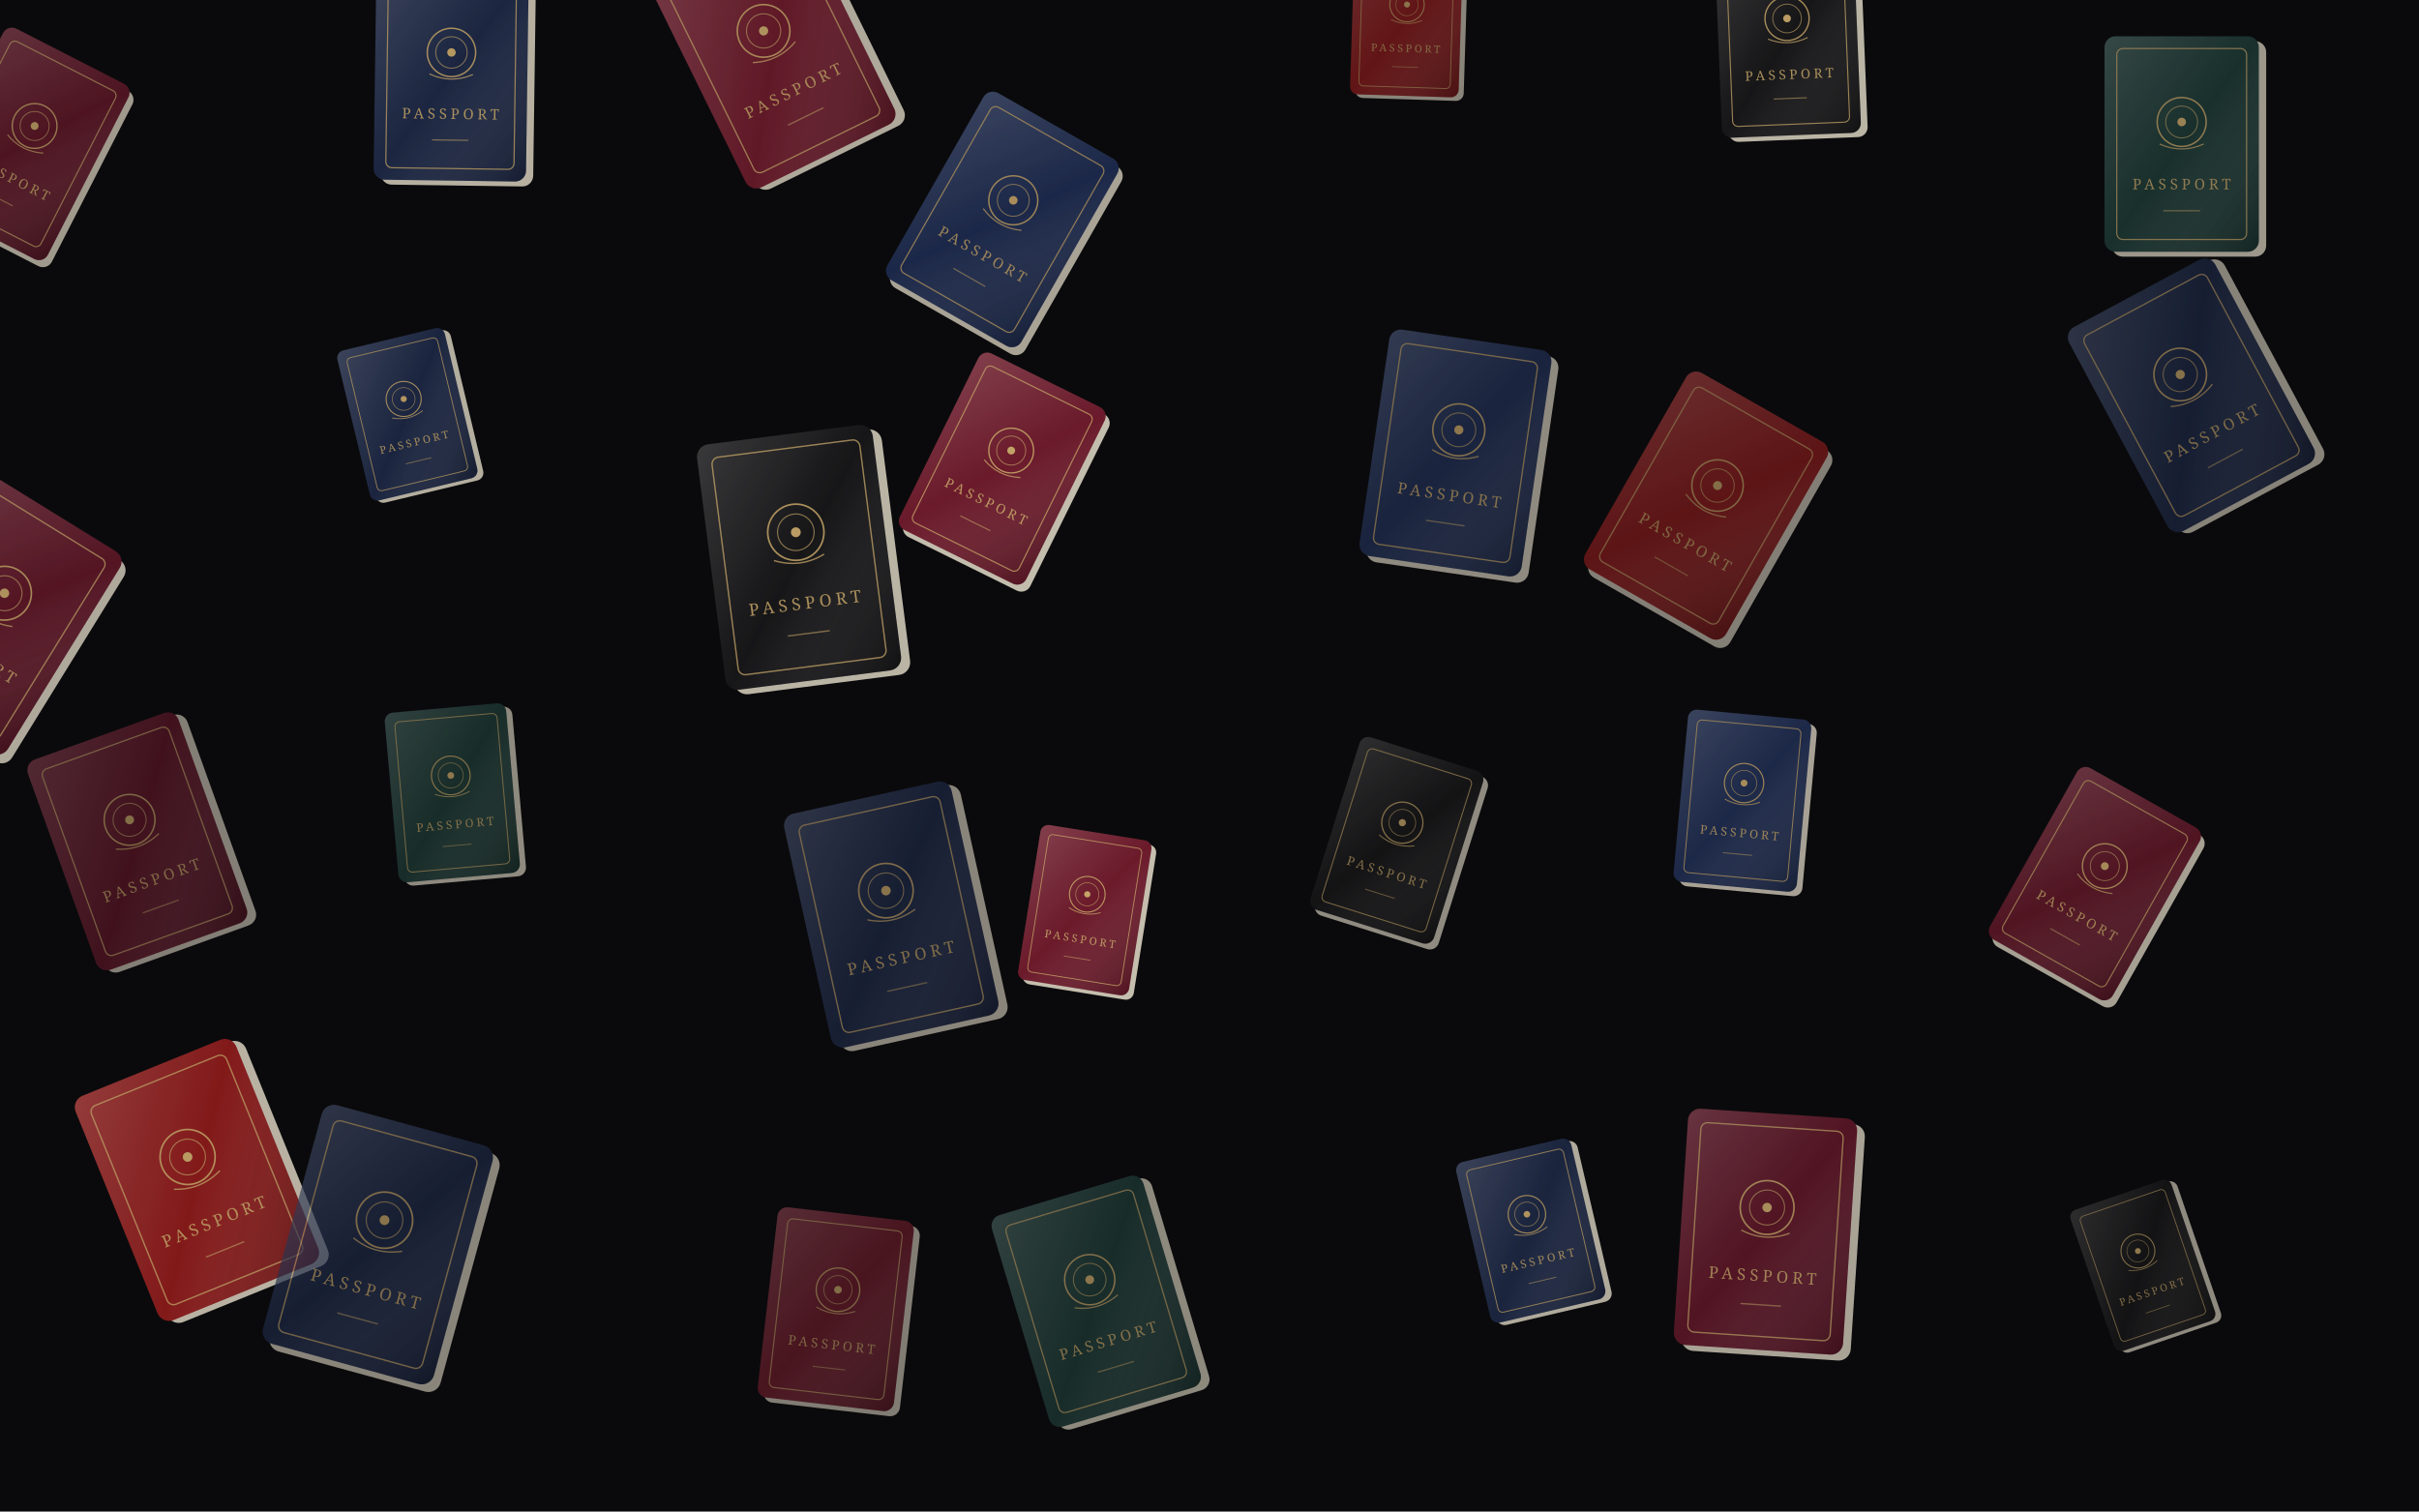
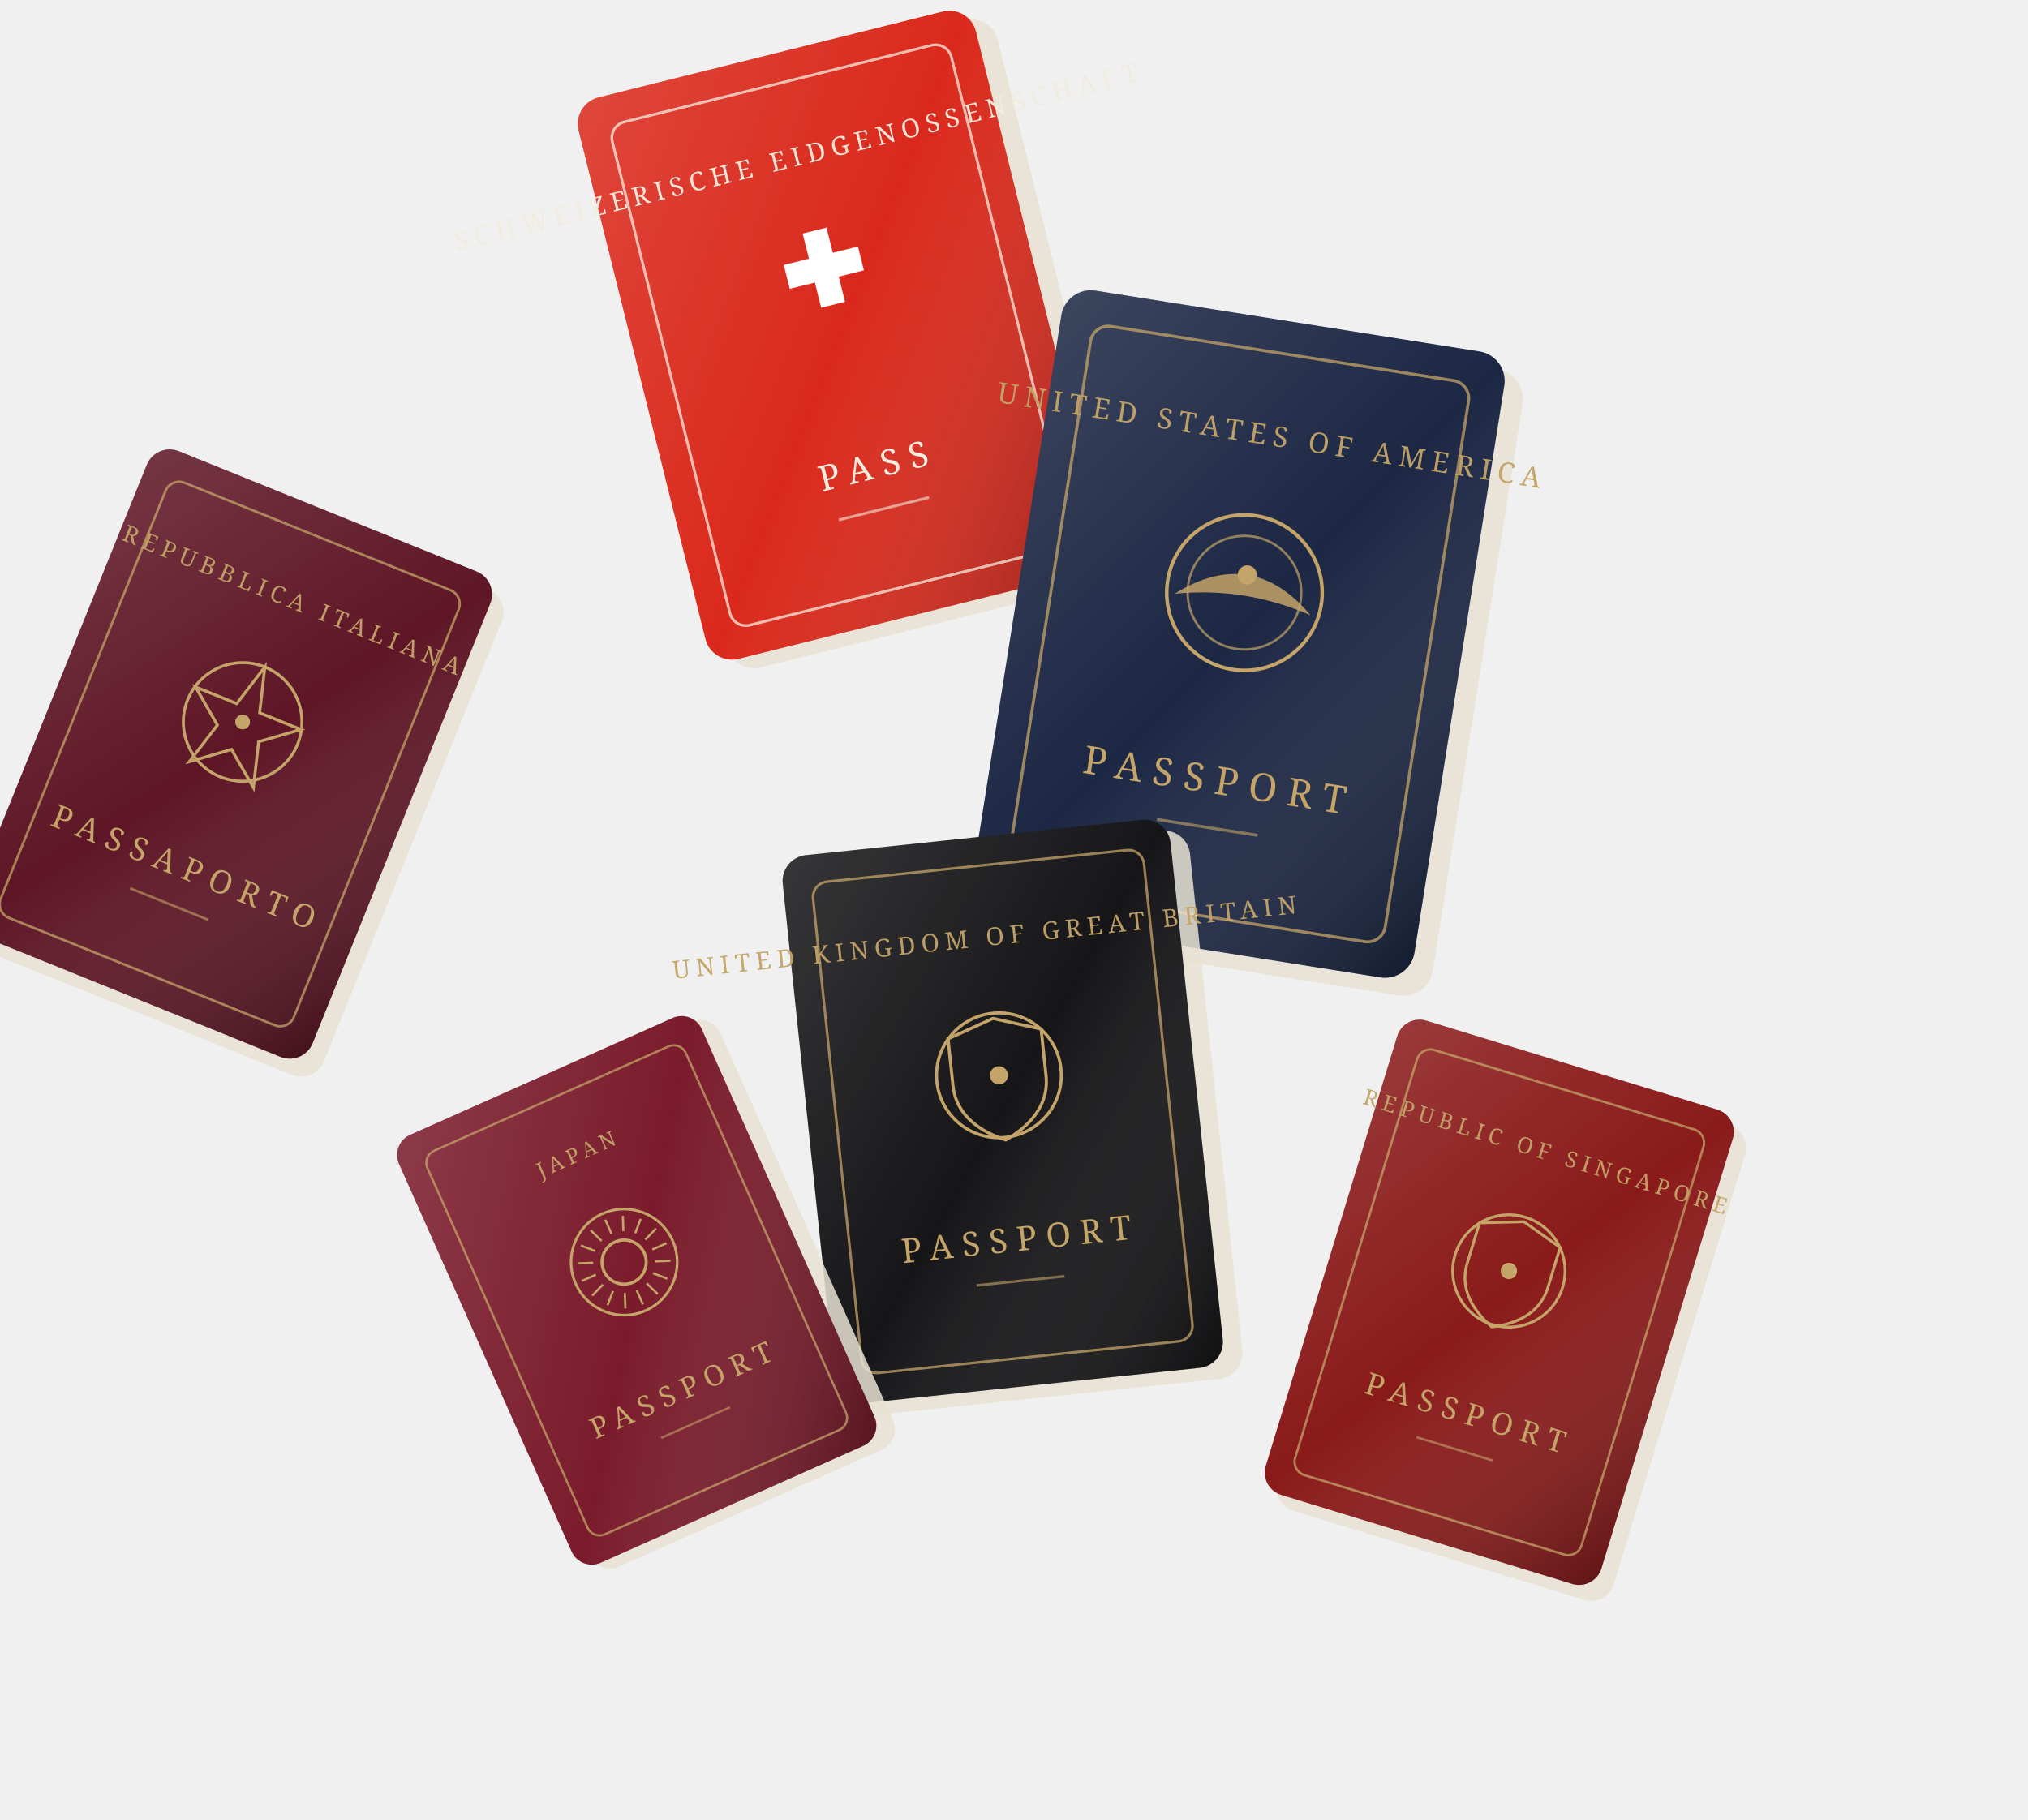
- <svg xmlns="http://www.w3.org/2000/svg" viewBox="0 0 1600 1000" preserveAspectRatio="xMidYMid slice">
+ <svg xmlns="http://www.w3.org/2000/svg" viewBox="820 0 780 700">
  <defs>
    <linearGradient id="sheen" x1="0" y1="0" x2="1" y2="1">
-       <stop offset="0" stop-color="#fff" stop-opacity=".16" />
+       <stop offset="0" stop-color="#fff" stop-opacity=".14" />
      <stop offset=".5" stop-color="#fff" stop-opacity="0" />
-       <stop offset="1" stop-color="#000" stop-opacity=".25" />
+       <stop offset="1" stop-color="#000" stop-opacity=".3" />
    </linearGradient>
  </defs>
-   <rect width="1600" height="1000" fill="#0a0a0c" />
-   <g transform="translate(5 16) rotate(27.1) scale(0.74)" opacity="0.80">
-     <rect x="6" y="4" width="126" height="176" rx="9" fill="#d9d2c0" opacity=".9" />
-     <rect width="126" height="176" rx="9" fill="#5e1626" />
-     <rect width="126" height="176" rx="9" fill="url(#sheen)" />
-     <rect x="10" y="10" width="106" height="156" rx="5" fill="none" stroke="#c4a468" stroke-opacity=".8" stroke-width="1" />
-     <circle cx="63" cy="70" r="20" fill="none" stroke="#c4a468" stroke-width="1.2" stroke-opacity=".9" />
-     <circle cx="63" cy="70" r="13" fill="none" stroke="#c4a468" stroke-width=".8" stroke-opacity=".7" />
-     <circle cx="63" cy="70" r="3.5" fill="#c4a468" />
-     <path d="M45 88 Q63 96 81 88" fill="none" stroke="#c4a468" stroke-width="1" stroke-opacity=".8" />
-     <text x="63" y="125" text-anchor="middle" font-family="Cormorant Garamond,serif" font-size="12" letter-spacing="3" fill="#c4a468" fill-opacity=".9">PASSPORT</text>
-     <rect x="48" y="142" width="30" height="1" fill="#c4a468" fill-opacity=".6" />
-   </g>
-   <g transform="translate(249 -22) rotate(0.8) scale(0.80)" opacity="0.92">
-     <rect x="6" y="4" width="126" height="176" rx="9" fill="#d9d2c0" opacity=".9" />
-     <rect width="126" height="176" rx="9" fill="#1c2744" />
-     <rect width="126" height="176" rx="9" fill="url(#sheen)" />
-     <rect x="10" y="10" width="106" height="156" rx="5" fill="none" stroke="#c4a468" stroke-opacity=".8" stroke-width="1" />
-     <circle cx="63" cy="70" r="20" fill="none" stroke="#c4a468" stroke-width="1.2" stroke-opacity=".9" />
-     <circle cx="63" cy="70" r="13" fill="none" stroke="#c4a468" stroke-width=".8" stroke-opacity=".7" />
-     <circle cx="63" cy="70" r="3.5" fill="#c4a468" />
-     <path d="M45 88 Q63 96 81 88" fill="none" stroke="#c4a468" stroke-width="1" stroke-opacity=".8" />
-     <text x="63" y="125" text-anchor="middle" font-family="Cormorant Garamond,serif" font-size="12" letter-spacing="3" fill="#c4a468" fill-opacity=".9">PASSPORT</text>
-     <rect x="48" y="142" width="30" height="1" fill="#c4a468" fill-opacity=".6" />
-   </g>
-   <g transform="translate(429 -10) rotate(-26.2) scale(0.87)" opacity="0.88">
-     <rect x="6" y="4" width="126" height="176" rx="9" fill="#d9d2c0" opacity=".9" />
-     <rect width="126" height="176" rx="9" fill="#6b1a2a" />
-     <rect width="126" height="176" rx="9" fill="url(#sheen)" />
-     <rect x="10" y="10" width="106" height="156" rx="5" fill="none" stroke="#c4a468" stroke-opacity=".8" stroke-width="1" />
-     <circle cx="63" cy="70" r="20" fill="none" stroke="#c4a468" stroke-width="1.2" stroke-opacity=".9" />
-     <circle cx="63" cy="70" r="13" fill="none" stroke="#c4a468" stroke-width=".8" stroke-opacity=".7" />
-     <circle cx="63" cy="70" r="3.5" fill="#c4a468" />
-     <path d="M45 88 Q63 96 81 88" fill="none" stroke="#c4a468" stroke-width="1" stroke-opacity=".8" />
-     <text x="63" y="125" text-anchor="middle" font-family="Cormorant Garamond,serif" font-size="12" letter-spacing="3" fill="#c4a468" fill-opacity=".9">PASSPORT</text>
-     <rect x="48" y="142" width="30" height="1" fill="#c4a468" fill-opacity=".6" />
-   </g>
-   <g transform="translate(654 58) rotate(29.7) scale(0.81)" opacity="0.85">
-     <rect x="6" y="4" width="126" height="176" rx="9" fill="#d9d2c0" opacity=".9" />
-     <rect width="126" height="176" rx="9" fill="#1f2d52" />
-     <rect width="126" height="176" rx="9" fill="url(#sheen)" />
-     <rect x="10" y="10" width="106" height="156" rx="5" fill="none" stroke="#c4a468" stroke-opacity=".8" stroke-width="1" />
-     <circle cx="63" cy="70" r="20" fill="none" stroke="#c4a468" stroke-width="1.2" stroke-opacity=".9" />
-     <circle cx="63" cy="70" r="13" fill="none" stroke="#c4a468" stroke-width=".8" stroke-opacity=".7" />
-     <circle cx="63" cy="70" r="3.5" fill="#c4a468" />
-     <path d="M45 88 Q63 96 81 88" fill="none" stroke="#c4a468" stroke-width="1" stroke-opacity=".8" />
-     <text x="63" y="125" text-anchor="middle" font-family="Cormorant Garamond,serif" font-size="12" letter-spacing="3" fill="#c4a468" fill-opacity=".9">PASSPORT</text>
-     <rect x="48" y="142" width="30" height="1" fill="#c4a468" fill-opacity=".6" />
-   </g>
-   <g transform="translate(896 -38) rotate(1.8) scale(0.57)" opacity="0.68">
-     <rect x="6" y="4" width="126" height="176" rx="9" fill="#d9d2c0" opacity=".9" />
-     <rect width="126" height="176" rx="9" fill="#8a1a1a" />
-     <rect width="126" height="176" rx="9" fill="url(#sheen)" />
-     <rect x="10" y="10" width="106" height="156" rx="5" fill="none" stroke="#c4a468" stroke-opacity=".8" stroke-width="1" />
-     <circle cx="63" cy="70" r="20" fill="none" stroke="#c4a468" stroke-width="1.2" stroke-opacity=".9" />
-     <circle cx="63" cy="70" r="13" fill="none" stroke="#c4a468" stroke-width=".8" stroke-opacity=".7" />
-     <circle cx="63" cy="70" r="3.5" fill="#c4a468" />
-     <path d="M45 88 Q63 96 81 88" fill="none" stroke="#c4a468" stroke-width="1" stroke-opacity=".8" />
-     <text x="63" y="125" text-anchor="middle" font-family="Cormorant Garamond,serif" font-size="12" letter-spacing="3" fill="#c4a468" fill-opacity=".9">PASSPORT</text>
-     <rect x="48" y="142" width="30" height="1" fill="#c4a468" fill-opacity=".6" />
-   </g>
-   <g transform="translate(1134 -37) rotate(-2.3) scale(0.73)" opacity="0.94">
-     <rect x="6" y="4" width="126" height="176" rx="9" fill="#d9d2c0" opacity=".9" />
-     <rect width="126" height="176" rx="9" fill="#161618" />
-     <rect width="126" height="176" rx="9" fill="url(#sheen)" />
-     <rect x="10" y="10" width="106" height="156" rx="5" fill="none" stroke="#c4a468" stroke-opacity=".8" stroke-width="1" />
-     <circle cx="63" cy="70" r="20" fill="none" stroke="#c4a468" stroke-width="1.2" stroke-opacity=".9" />
-     <circle cx="63" cy="70" r="13" fill="none" stroke="#c4a468" stroke-width=".8" stroke-opacity=".7" />
-     <circle cx="63" cy="70" r="3.5" fill="#c4a468" />
-     <path d="M45 88 Q63 96 81 88" fill="none" stroke="#c4a468" stroke-width="1" stroke-opacity=".8" />
-     <text x="63" y="125" text-anchor="middle" font-family="Cormorant Garamond,serif" font-size="12" letter-spacing="3" fill="#c4a468" fill-opacity=".9">PASSPORT</text>
-     <rect x="48" y="142" width="30" height="1" fill="#c4a468" fill-opacity=".6" />
-   </g>
-   <g transform="translate(1392 24) rotate(-0.0) scale(0.81)" opacity="0.78">
-     <rect x="6" y="4" width="126" height="176" rx="9" fill="#d9d2c0" opacity=".9" />
-     <rect width="126" height="176" rx="9" fill="#1d3a35" />
-     <rect width="126" height="176" rx="9" fill="url(#sheen)" />
-     <rect x="10" y="10" width="106" height="156" rx="5" fill="none" stroke="#c4a468" stroke-opacity=".8" stroke-width="1" />
-     <circle cx="63" cy="70" r="20" fill="none" stroke="#c4a468" stroke-width="1.2" stroke-opacity=".9" />
-     <circle cx="63" cy="70" r="13" fill="none" stroke="#c4a468" stroke-width=".8" stroke-opacity=".7" />
-     <circle cx="63" cy="70" r="3.5" fill="#c4a468" />
-     <path d="M45 88 Q63 96 81 88" fill="none" stroke="#c4a468" stroke-width="1" stroke-opacity=".8" />
-     <text x="63" y="125" text-anchor="middle" font-family="Cormorant Garamond,serif" font-size="12" letter-spacing="3" fill="#c4a468" fill-opacity=".9">PASSPORT</text>
-     <rect x="48" y="142" width="30" height="1" fill="#c4a468" fill-opacity=".6" />
-   </g>
-   <g transform="translate(-12 310) rotate(31.7) scale(0.89)" opacity="0.88">
-     <rect x="6" y="4" width="126" height="176" rx="9" fill="#d9d2c0" opacity=".9" />
-     <rect width="126" height="176" rx="9" fill="#5e1626" />
-     <rect width="126" height="176" rx="9" fill="url(#sheen)" />
-     <rect x="10" y="10" width="106" height="156" rx="5" fill="none" stroke="#c4a468" stroke-opacity=".8" stroke-width="1" />
-     <circle cx="63" cy="70" r="20" fill="none" stroke="#c4a468" stroke-width="1.2" stroke-opacity=".9" />
-     <circle cx="63" cy="70" r="13" fill="none" stroke="#c4a468" stroke-width=".8" stroke-opacity=".7" />
-     <circle cx="63" cy="70" r="3.5" fill="#c4a468" />
-     <path d="M45 88 Q63 96 81 88" fill="none" stroke="#c4a468" stroke-width="1" stroke-opacity=".8" />
-     <text x="63" y="125" text-anchor="middle" font-family="Cormorant Garamond,serif" font-size="12" letter-spacing="3" fill="#c4a468" fill-opacity=".9">PASSPORT</text>
-     <rect x="48" y="142" width="30" height="1" fill="#c4a468" fill-opacity=".6" />
-   </g>
-   <g transform="translate(222 233) rotate(-13.5) scale(0.58)" opacity="0.91">
-     <rect x="6" y="4" width="126" height="176" rx="9" fill="#d9d2c0" opacity=".9" />
-     <rect width="126" height="176" rx="9" fill="#1c2744" />
-     <rect width="126" height="176" rx="9" fill="url(#sheen)" />
-     <rect x="10" y="10" width="106" height="156" rx="5" fill="none" stroke="#c4a468" stroke-opacity=".8" stroke-width="1" />
-     <circle cx="63" cy="70" r="20" fill="none" stroke="#c4a468" stroke-width="1.2" stroke-opacity=".9" />
-     <circle cx="63" cy="70" r="13" fill="none" stroke="#c4a468" stroke-width=".8" stroke-opacity=".7" />
-     <circle cx="63" cy="70" r="3.5" fill="#c4a468" />
-     <path d="M45 88 Q63 96 81 88" fill="none" stroke="#c4a468" stroke-width="1" stroke-opacity=".8" />
-     <text x="63" y="125" text-anchor="middle" font-family="Cormorant Garamond,serif" font-size="12" letter-spacing="3" fill="#c4a468" fill-opacity=".9">PASSPORT</text>
-     <rect x="48" y="142" width="30" height="1" fill="#c4a468" fill-opacity=".6" />
-   </g>
-   <g transform="translate(460 295) rotate(-7.3) scale(0.93)" opacity="0.94">
-     <rect x="6" y="4" width="126" height="176" rx="9" fill="#d9d2c0" opacity=".9" />
-     <rect width="126" height="176" rx="9" fill="#161618" />
-     <rect width="126" height="176" rx="9" fill="url(#sheen)" />
-     <rect x="10" y="10" width="106" height="156" rx="5" fill="none" stroke="#c4a468" stroke-opacity=".8" stroke-width="1" />
-     <circle cx="63" cy="70" r="20" fill="none" stroke="#c4a468" stroke-width="1.2" stroke-opacity=".9" />
-     <circle cx="63" cy="70" r="13" fill="none" stroke="#c4a468" stroke-width=".8" stroke-opacity=".7" />
-     <circle cx="63" cy="70" r="3.5" fill="#c4a468" />
-     <path d="M45 88 Q63 96 81 88" fill="none" stroke="#c4a468" stroke-width="1" stroke-opacity=".8" />
-     <text x="63" y="125" text-anchor="middle" font-family="Cormorant Garamond,serif" font-size="12" letter-spacing="3" fill="#c4a468" fill-opacity=".9">PASSPORT</text>
-     <rect x="48" y="142" width="30" height="1" fill="#c4a468" fill-opacity=".6" />
-   </g>
-   <g transform="translate(650 231) rotate(26.3) scale(0.74)" opacity="0.99">
-     <rect x="6" y="4" width="126" height="176" rx="9" fill="#d9d2c0" opacity=".9" />
-     <rect width="126" height="176" rx="9" fill="#6b1a2a" />
-     <rect width="126" height="176" rx="9" fill="url(#sheen)" />
-     <rect x="10" y="10" width="106" height="156" rx="5" fill="none" stroke="#c4a468" stroke-opacity=".8" stroke-width="1" />
-     <circle cx="63" cy="70" r="20" fill="none" stroke="#c4a468" stroke-width="1.2" stroke-opacity=".9" />
-     <circle cx="63" cy="70" r="13" fill="none" stroke="#c4a468" stroke-width=".8" stroke-opacity=".7" />
-     <circle cx="63" cy="70" r="3.5" fill="#c4a468" />
-     <path d="M45 88 Q63 96 81 88" fill="none" stroke="#c4a468" stroke-width="1" stroke-opacity=".8" />
-     <text x="63" y="125" text-anchor="middle" font-family="Cormorant Garamond,serif" font-size="12" letter-spacing="3" fill="#c4a468" fill-opacity=".9">PASSPORT</text>
-     <rect x="48" y="142" width="30" height="1" fill="#c4a468" fill-opacity=".6" />
-   </g>
-   <g transform="translate(920 217) rotate(8.3) scale(0.86)" opacity="0.71">
-     <rect x="6" y="4" width="126" height="176" rx="9" fill="#d9d2c0" opacity=".9" />
-     <rect width="126" height="176" rx="9" fill="#1f2d52" />
-     <rect width="126" height="176" rx="9" fill="url(#sheen)" />
-     <rect x="10" y="10" width="106" height="156" rx="5" fill="none" stroke="#c4a468" stroke-opacity=".8" stroke-width="1" />
-     <circle cx="63" cy="70" r="20" fill="none" stroke="#c4a468" stroke-width="1.2" stroke-opacity=".9" />
-     <circle cx="63" cy="70" r="13" fill="none" stroke="#c4a468" stroke-width=".8" stroke-opacity=".7" />
-     <circle cx="63" cy="70" r="3.5" fill="#c4a468" />
-     <path d="M45 88 Q63 96 81 88" fill="none" stroke="#c4a468" stroke-width="1" stroke-opacity=".8" />
-     <text x="63" y="125" text-anchor="middle" font-family="Cormorant Garamond,serif" font-size="12" letter-spacing="3" fill="#c4a468" fill-opacity=".9">PASSPORT</text>
-     <rect x="48" y="142" width="30" height="1" fill="#c4a468" fill-opacity=".6" />
-   </g>
-   <g transform="translate(1119 243) rotate(29.7) scale(0.85)" opacity="0.65">
-     <rect x="6" y="4" width="126" height="176" rx="9" fill="#d9d2c0" opacity=".9" />
-     <rect width="126" height="176" rx="9" fill="#8a1a1a" />
-     <rect width="126" height="176" rx="9" fill="url(#sheen)" />
-     <rect x="10" y="10" width="106" height="156" rx="5" fill="none" stroke="#c4a468" stroke-opacity=".8" stroke-width="1" />
-     <circle cx="63" cy="70" r="20" fill="none" stroke="#c4a468" stroke-width="1.2" stroke-opacity=".9" />
-     <circle cx="63" cy="70" r="13" fill="none" stroke="#c4a468" stroke-width=".8" stroke-opacity=".7" />
-     <circle cx="63" cy="70" r="3.5" fill="#c4a468" />
-     <path d="M45 88 Q63 96 81 88" fill="none" stroke="#c4a468" stroke-width="1" stroke-opacity=".8" />
-     <text x="63" y="125" text-anchor="middle" font-family="Cormorant Garamond,serif" font-size="12" letter-spacing="3" fill="#c4a468" fill-opacity=".9">PASSPORT</text>
-     <rect x="48" y="142" width="30" height="1" fill="#c4a468" fill-opacity=".6" />
-   </g>
-   <g transform="translate(1365 220) rotate(-28.2) scale(0.87)" opacity="0.67">
-     <rect x="6" y="4" width="126" height="176" rx="9" fill="#d9d2c0" opacity=".9" />
-     <rect width="126" height="176" rx="9" fill="#1c2744" />
-     <rect width="126" height="176" rx="9" fill="url(#sheen)" />
-     <rect x="10" y="10" width="106" height="156" rx="5" fill="none" stroke="#c4a468" stroke-opacity=".8" stroke-width="1" />
-     <circle cx="63" cy="70" r="20" fill="none" stroke="#c4a468" stroke-width="1.2" stroke-opacity=".9" />
-     <circle cx="63" cy="70" r="13" fill="none" stroke="#c4a468" stroke-width=".8" stroke-opacity=".7" />
-     <circle cx="63" cy="70" r="3.5" fill="#c4a468" />
-     <path d="M45 88 Q63 96 81 88" fill="none" stroke="#c4a468" stroke-width="1" stroke-opacity=".8" />
-     <text x="63" y="125" text-anchor="middle" font-family="Cormorant Garamond,serif" font-size="12" letter-spacing="3" fill="#c4a468" fill-opacity=".9">PASSPORT</text>
-     <rect x="48" y="142" width="30" height="1" fill="#c4a468" fill-opacity=".6" />
-   </g>
-   <g transform="translate(16 505) rotate(-19.8) scale(0.84)" opacity="0.65">
-     <rect x="6" y="4" width="126" height="176" rx="9" fill="#d9d2c0" opacity=".9" />
-     <rect width="126" height="176" rx="9" fill="#5e1626" />
-     <rect width="126" height="176" rx="9" fill="url(#sheen)" />
-     <rect x="10" y="10" width="106" height="156" rx="5" fill="none" stroke="#c4a468" stroke-opacity=".8" stroke-width="1" />
-     <circle cx="63" cy="70" r="20" fill="none" stroke="#c4a468" stroke-width="1.2" stroke-opacity=".9" />
-     <circle cx="63" cy="70" r="13" fill="none" stroke="#c4a468" stroke-width=".8" stroke-opacity=".7" />
-     <circle cx="63" cy="70" r="3.5" fill="#c4a468" />
-     <path d="M45 88 Q63 96 81 88" fill="none" stroke="#c4a468" stroke-width="1" stroke-opacity=".8" />
-     <text x="63" y="125" text-anchor="middle" font-family="Cormorant Garamond,serif" font-size="12" letter-spacing="3" fill="#c4a468" fill-opacity=".9">PASSPORT</text>
-     <rect x="48" y="142" width="30" height="1" fill="#c4a468" fill-opacity=".6" />
-   </g>
-   <g transform="translate(254 472) rotate(-5.1) scale(0.64)" opacity="0.71">
-     <rect x="6" y="4" width="126" height="176" rx="9" fill="#d9d2c0" opacity=".9" />
-     <rect width="126" height="176" rx="9" fill="#1d3a35" />
-     <rect width="126" height="176" rx="9" fill="url(#sheen)" />
-     <rect x="10" y="10" width="106" height="156" rx="5" fill="none" stroke="#c4a468" stroke-opacity=".8" stroke-width="1" />
-     <circle cx="63" cy="70" r="20" fill="none" stroke="#c4a468" stroke-width="1.2" stroke-opacity=".9" />
-     <circle cx="63" cy="70" r="13" fill="none" stroke="#c4a468" stroke-width=".8" stroke-opacity=".7" />
-     <circle cx="63" cy="70" r="3.5" fill="#c4a468" />
-     <path d="M45 88 Q63 96 81 88" fill="none" stroke="#c4a468" stroke-width="1" stroke-opacity=".8" />
-     <text x="63" y="125" text-anchor="middle" font-family="Cormorant Garamond,serif" font-size="12" letter-spacing="3" fill="#c4a468" fill-opacity=".9">PASSPORT</text>
-     <rect x="48" y="142" width="30" height="1" fill="#c4a468" fill-opacity=".6" />
-   </g>
-   <g transform="translate(517 540) rotate(-12.5) scale(0.90)" opacity="0.68">
-     <rect x="6" y="4" width="126" height="176" rx="9" fill="#d9d2c0" opacity=".9" />
-     <rect width="126" height="176" rx="9" fill="#1c2744" />
-     <rect width="126" height="176" rx="9" fill="url(#sheen)" />
-     <rect x="10" y="10" width="106" height="156" rx="5" fill="none" stroke="#c4a468" stroke-opacity=".8" stroke-width="1" />
-     <circle cx="63" cy="70" r="20" fill="none" stroke="#c4a468" stroke-width="1.2" stroke-opacity=".9" />
-     <circle cx="63" cy="70" r="13" fill="none" stroke="#c4a468" stroke-width=".8" stroke-opacity=".7" />
-     <circle cx="63" cy="70" r="3.5" fill="#c4a468" />
-     <path d="M45 88 Q63 96 81 88" fill="none" stroke="#c4a468" stroke-width="1" stroke-opacity=".8" />
-     <text x="63" y="125" text-anchor="middle" font-family="Cormorant Garamond,serif" font-size="12" letter-spacing="3" fill="#c4a468" fill-opacity=".9">PASSPORT</text>
-     <rect x="48" y="142" width="30" height="1" fill="#c4a468" fill-opacity=".6" />
-   </g>
-   <g transform="translate(689 545) rotate(9.1) scale(0.59)" opacity="1.00">
-     <rect x="6" y="4" width="126" height="176" rx="9" fill="#d9d2c0" opacity=".9" />
-     <rect width="126" height="176" rx="9" fill="#6b1a2a" />
-     <rect width="126" height="176" rx="9" fill="url(#sheen)" />
-     <rect x="10" y="10" width="106" height="156" rx="5" fill="none" stroke="#c4a468" stroke-opacity=".8" stroke-width="1" />
-     <circle cx="63" cy="70" r="20" fill="none" stroke="#c4a468" stroke-width="1.2" stroke-opacity=".9" />
-     <circle cx="63" cy="70" r="13" fill="none" stroke="#c4a468" stroke-width=".8" stroke-opacity=".7" />
-     <circle cx="63" cy="70" r="3.5" fill="#c4a468" />
-     <path d="M45 88 Q63 96 81 88" fill="none" stroke="#c4a468" stroke-width="1" stroke-opacity=".8" />
-     <text x="63" y="125" text-anchor="middle" font-family="Cormorant Garamond,serif" font-size="12" letter-spacing="3" fill="#c4a468" fill-opacity=".9">PASSPORT</text>
-     <rect x="48" y="142" width="30" height="1" fill="#c4a468" fill-opacity=".6" />
-   </g>
-   <g transform="translate(901 486) rotate(17.5) scale(0.68)" opacity="0.72">
-     <rect x="6" y="4" width="126" height="176" rx="9" fill="#d9d2c0" opacity=".9" />
-     <rect width="126" height="176" rx="9" fill="#161618" />
-     <rect width="126" height="176" rx="9" fill="url(#sheen)" />
-     <rect x="10" y="10" width="106" height="156" rx="5" fill="none" stroke="#c4a468" stroke-opacity=".8" stroke-width="1" />
-     <circle cx="63" cy="70" r="20" fill="none" stroke="#c4a468" stroke-width="1.2" stroke-opacity=".9" />
-     <circle cx="63" cy="70" r="13" fill="none" stroke="#c4a468" stroke-width=".8" stroke-opacity=".7" />
-     <circle cx="63" cy="70" r="3.5" fill="#c4a468" />
-     <path d="M45 88 Q63 96 81 88" fill="none" stroke="#c4a468" stroke-width="1" stroke-opacity=".8" />
-     <text x="63" y="125" text-anchor="middle" font-family="Cormorant Garamond,serif" font-size="12" letter-spacing="3" fill="#c4a468" fill-opacity=".9">PASSPORT</text>
-     <rect x="48" y="142" width="30" height="1" fill="#c4a468" fill-opacity=".6" />
-   </g>
-   <g transform="translate(1117 469) rotate(5.3) scale(0.65)" opacity="0.84">
-     <rect x="6" y="4" width="126" height="176" rx="9" fill="#d9d2c0" opacity=".9" />
-     <rect width="126" height="176" rx="9" fill="#1f2d52" />
-     <rect width="126" height="176" rx="9" fill="url(#sheen)" />
-     <rect x="10" y="10" width="106" height="156" rx="5" fill="none" stroke="#c4a468" stroke-opacity=".8" stroke-width="1" />
-     <circle cx="63" cy="70" r="20" fill="none" stroke="#c4a468" stroke-width="1.2" stroke-opacity=".9" />
-     <circle cx="63" cy="70" r="13" fill="none" stroke="#c4a468" stroke-width=".8" stroke-opacity=".7" />
-     <circle cx="63" cy="70" r="3.5" fill="#c4a468" />
-     <path d="M45 88 Q63 96 81 88" fill="none" stroke="#c4a468" stroke-width="1" stroke-opacity=".8" />
-     <text x="63" y="125" text-anchor="middle" font-family="Cormorant Garamond,serif" font-size="12" letter-spacing="3" fill="#c4a468" fill-opacity=".9">PASSPORT</text>
-     <rect x="48" y="142" width="30" height="1" fill="#c4a468" fill-opacity=".6" />
-   </g>
-   <g transform="translate(1377 505) rotate(29.4) scale(0.74)" opacity="0.83">
-     <rect x="6" y="4" width="126" height="176" rx="9" fill="#d9d2c0" opacity=".9" />
-     <rect width="126" height="176" rx="9" fill="#5e1626" />
-     <rect width="126" height="176" rx="9" fill="url(#sheen)" />
-     <rect x="10" y="10" width="106" height="156" rx="5" fill="none" stroke="#c4a468" stroke-opacity=".8" stroke-width="1" />
-     <circle cx="63" cy="70" r="20" fill="none" stroke="#c4a468" stroke-width="1.2" stroke-opacity=".9" />
-     <circle cx="63" cy="70" r="13" fill="none" stroke="#c4a468" stroke-width=".8" stroke-opacity=".7" />
-     <circle cx="63" cy="70" r="3.5" fill="#c4a468" />
-     <path d="M45 88 Q63 96 81 88" fill="none" stroke="#c4a468" stroke-width="1" stroke-opacity=".8" />
-     <text x="63" y="125" text-anchor="middle" font-family="Cormorant Garamond,serif" font-size="12" letter-spacing="3" fill="#c4a468" fill-opacity=".9">PASSPORT</text>
-     <rect x="48" y="142" width="30" height="1" fill="#c4a468" fill-opacity=".6" />
-   </g>
-   <g transform="translate(47 728) rotate(-22.1) scale(0.91)" opacity="0.93">
-     <rect x="6" y="4" width="126" height="176" rx="9" fill="#d9d2c0" opacity=".9" />
-     <rect width="126" height="176" rx="9" fill="#8a1a1a" />
-     <rect width="126" height="176" rx="9" fill="url(#sheen)" />
-     <rect x="10" y="10" width="106" height="156" rx="5" fill="none" stroke="#c4a468" stroke-opacity=".8" stroke-width="1" />
-     <circle cx="63" cy="70" r="20" fill="none" stroke="#c4a468" stroke-width="1.2" stroke-opacity=".9" />
-     <circle cx="63" cy="70" r="13" fill="none" stroke="#c4a468" stroke-width=".8" stroke-opacity=".7" />
-     <circle cx="63" cy="70" r="3.5" fill="#c4a468" />
-     <path d="M45 88 Q63 96 81 88" fill="none" stroke="#c4a468" stroke-width="1" stroke-opacity=".8" />
-     <text x="63" y="125" text-anchor="middle" font-family="Cormorant Garamond,serif" font-size="12" letter-spacing="3" fill="#c4a468" fill-opacity=".9">PASSPORT</text>
-     <rect x="48" y="142" width="30" height="1" fill="#c4a468" fill-opacity=".6" />
-   </g>
-   <g transform="translate(215 729) rotate(15.3) scale(0.93)" opacity="0.68">
-     <rect x="6" y="4" width="126" height="176" rx="9" fill="#d9d2c0" opacity=".9" />
-     <rect width="126" height="176" rx="9" fill="#1c2744" />
-     <rect width="126" height="176" rx="9" fill="url(#sheen)" />
-     <rect x="10" y="10" width="106" height="156" rx="5" fill="none" stroke="#c4a468" stroke-opacity=".8" stroke-width="1" />
-     <circle cx="63" cy="70" r="20" fill="none" stroke="#c4a468" stroke-width="1.2" stroke-opacity=".9" />
-     <circle cx="63" cy="70" r="13" fill="none" stroke="#c4a468" stroke-width=".8" stroke-opacity=".7" />
-     <circle cx="63" cy="70" r="3.5" fill="#c4a468" />
-     <path d="M45 88 Q63 96 81 88" fill="none" stroke="#c4a468" stroke-width="1" stroke-opacity=".8" />
-     <text x="63" y="125" text-anchor="middle" font-family="Cormorant Garamond,serif" font-size="12" letter-spacing="3" fill="#c4a468" fill-opacity=".9">PASSPORT</text>
-     <rect x="48" y="142" width="30" height="1" fill="#c4a468" fill-opacity=".6" />
-   </g>
-   <g transform="translate(515 798) rotate(6.6) scale(0.72)" opacity="0.64">
-     <rect x="6" y="4" width="126" height="176" rx="9" fill="#d9d2c0" opacity=".9" />
-     <rect width="126" height="176" rx="9" fill="#6b1a2a" />
-     <rect width="126" height="176" rx="9" fill="url(#sheen)" />
-     <rect x="10" y="10" width="106" height="156" rx="5" fill="none" stroke="#c4a468" stroke-opacity=".8" stroke-width="1" />
-     <circle cx="63" cy="70" r="20" fill="none" stroke="#c4a468" stroke-width="1.2" stroke-opacity=".9" />
-     <circle cx="63" cy="70" r="13" fill="none" stroke="#c4a468" stroke-width=".8" stroke-opacity=".7" />
-     <circle cx="63" cy="70" r="3.5" fill="#c4a468" />
-     <path d="M45 88 Q63 96 81 88" fill="none" stroke="#c4a468" stroke-width="1" stroke-opacity=".8" />
-     <text x="63" y="125" text-anchor="middle" font-family="Cormorant Garamond,serif" font-size="12" letter-spacing="3" fill="#c4a468" fill-opacity=".9">PASSPORT</text>
-     <rect x="48" y="142" width="30" height="1" fill="#c4a468" fill-opacity=".6" />
-   </g>
-   <g transform="translate(654 806) rotate(-16.7) scale(0.83)" opacity="0.70">
-     <rect x="6" y="4" width="126" height="176" rx="9" fill="#d9d2c0" opacity=".9" />
-     <rect width="126" height="176" rx="9" fill="#1d3a35" />
-     <rect width="126" height="176" rx="9" fill="url(#sheen)" />
-     <rect x="10" y="10" width="106" height="156" rx="5" fill="none" stroke="#c4a468" stroke-opacity=".8" stroke-width="1" />
-     <circle cx="63" cy="70" r="20" fill="none" stroke="#c4a468" stroke-width="1.2" stroke-opacity=".9" />
-     <circle cx="63" cy="70" r="13" fill="none" stroke="#c4a468" stroke-width=".8" stroke-opacity=".7" />
-     <circle cx="63" cy="70" r="3.5" fill="#c4a468" />
-     <path d="M45 88 Q63 96 81 88" fill="none" stroke="#c4a468" stroke-width="1" stroke-opacity=".8" />
-     <text x="63" y="125" text-anchor="middle" font-family="Cormorant Garamond,serif" font-size="12" letter-spacing="3" fill="#c4a468" fill-opacity=".9">PASSPORT</text>
-     <rect x="48" y="142" width="30" height="1" fill="#c4a468" fill-opacity=".6" />
-   </g>
-   <g transform="translate(962 770) rotate(-13.2) scale(0.62)" opacity="0.89">
-     <rect x="6" y="4" width="126" height="176" rx="9" fill="#d9d2c0" opacity=".9" />
-     <rect width="126" height="176" rx="9" fill="#1c2744" />
-     <rect width="126" height="176" rx="9" fill="url(#sheen)" />
-     <rect x="10" y="10" width="106" height="156" rx="5" fill="none" stroke="#c4a468" stroke-opacity=".8" stroke-width="1" />
-     <circle cx="63" cy="70" r="20" fill="none" stroke="#c4a468" stroke-width="1.2" stroke-opacity=".9" />
-     <circle cx="63" cy="70" r="13" fill="none" stroke="#c4a468" stroke-width=".8" stroke-opacity=".7" />
-     <circle cx="63" cy="70" r="3.5" fill="#c4a468" />
-     <path d="M45 88 Q63 96 81 88" fill="none" stroke="#c4a468" stroke-width="1" stroke-opacity=".8" />
-     <text x="63" y="125" text-anchor="middle" font-family="Cormorant Garamond,serif" font-size="12" letter-spacing="3" fill="#c4a468" fill-opacity=".9">PASSPORT</text>
-     <rect x="48" y="142" width="30" height="1" fill="#c4a468" fill-opacity=".6" />
-   </g>
-   <g transform="translate(1117 733) rotate(3.8) scale(0.89)" opacity="0.85">
-     <rect x="6" y="4" width="126" height="176" rx="9" fill="#d9d2c0" opacity=".9" />
-     <rect width="126" height="176" rx="9" fill="#5e1626" />
-     <rect width="126" height="176" rx="9" fill="url(#sheen)" />
-     <rect x="10" y="10" width="106" height="156" rx="5" fill="none" stroke="#c4a468" stroke-opacity=".8" stroke-width="1" />
-     <circle cx="63" cy="70" r="20" fill="none" stroke="#c4a468" stroke-width="1.2" stroke-opacity=".9" />
-     <circle cx="63" cy="70" r="13" fill="none" stroke="#c4a468" stroke-width=".8" stroke-opacity=".7" />
-     <circle cx="63" cy="70" r="3.5" fill="#c4a468" />
-     <path d="M45 88 Q63 96 81 88" fill="none" stroke="#c4a468" stroke-width="1" stroke-opacity=".8" />
-     <text x="63" y="125" text-anchor="middle" font-family="Cormorant Garamond,serif" font-size="12" letter-spacing="3" fill="#c4a468" fill-opacity=".9">PASSPORT</text>
-     <rect x="48" y="142" width="30" height="1" fill="#c4a468" fill-opacity=".6" />
-   </g>
-   <g transform="translate(1368 802) rotate(-18.9) scale(0.56)" opacity="0.71">
-     <rect x="6" y="4" width="126" height="176" rx="9" fill="#d9d2c0" opacity=".9" />
-     <rect width="126" height="176" rx="9" fill="#161618" />
-     <rect width="126" height="176" rx="9" fill="url(#sheen)" />
-     <rect x="10" y="10" width="106" height="156" rx="5" fill="none" stroke="#c4a468" stroke-opacity=".8" stroke-width="1" />
-     <circle cx="63" cy="70" r="20" fill="none" stroke="#c4a468" stroke-width="1.2" stroke-opacity=".9" />
-     <circle cx="63" cy="70" r="13" fill="none" stroke="#c4a468" stroke-width=".8" stroke-opacity=".7" />
-     <circle cx="63" cy="70" r="3.5" fill="#c4a468" />
-     <path d="M45 88 Q63 96 81 88" fill="none" stroke="#c4a468" stroke-width="1" stroke-opacity=".8" />
-     <text x="63" y="125" text-anchor="middle" font-family="Cormorant Garamond,serif" font-size="12" letter-spacing="3" fill="#c4a468" fill-opacity=".9">PASSPORT</text>
-     <rect x="48" y="142" width="30" height="1" fill="#c4a468" fill-opacity=".6" />
+   <g>
+     <g transform="translate(1040 40) rotate(-14) scale(1.05)">
+       <rect x="7" y="5" width="150" height="212" rx="10" fill="#e8e2d2" opacity=".85" />
+       <rect width="150" height="212" rx="10" fill="#da291c" />
+       <rect width="150" height="212" rx="10" fill="url(#sheen)" />
+       <rect x="11" y="11" width="128" height="190" rx="6" fill="none" stroke="#f2ecdf" stroke-opacity=".75" stroke-width="1" />
+       <text x="75" y="42" text-anchor="middle" font-family="Cormorant Garamond,serif" font-size="9.5" letter-spacing="2.2" fill="#f2ecdf" fill-opacity=".95">SCHWEIZERISCHE EIDGENOSSENSCHAFT</text>
+       <rect x="61" y="76" width="28" height="9" fill="#fff" />
+       <rect x="70.5" y="66.5" width="9" height="28" fill="#fff" />
+       <text x="75" y="160" text-anchor="middle" font-family="Cormorant Garamond,serif" font-size="13" letter-spacing="3.5" fill="#f2ecdf">PASS</text>
+       <rect x="58" y="171" width="34" height="1" fill="#f2ecdf" fill-opacity=".6" />
+     </g>
+     <g transform="translate(1230 110) rotate(9) scale(1.15)">
+       <rect x="7" y="5" width="150" height="212" rx="10" fill="#e8e2d2" opacity=".85" />
+       <rect width="150" height="212" rx="10" fill="#1c2744" />
+       <rect width="150" height="212" rx="10" fill="url(#sheen)" />
+       <rect x="11" y="11" width="128" height="190" rx="6" fill="none" stroke="#c4a468" stroke-opacity=".75" stroke-width="1" />
+       <text x="75" y="42" text-anchor="middle" font-family="Cormorant Garamond,serif" font-size="9.5" letter-spacing="2.2" fill="#c4a468" fill-opacity=".95">UNITED STATES OF AMERICA</text>
+       <circle cx="75" cy="92" r="26" fill="none" stroke="#c4a468" stroke-width="1.2" />
+       <circle cx="75" cy="92" r="19" fill="none" stroke="#c4a468" stroke-width=".8" stroke-opacity=".7" />
+       <path d="M52 96 Q75 76 98 96 Q75 90 52 96Z" fill="#c4a468" fill-opacity=".85" />
+       <circle cx="75" cy="86" r="3.2" fill="#c4a468" />
+       <text x="75" y="160" text-anchor="middle" font-family="Cormorant Garamond,serif" font-size="13" letter-spacing="3.5" fill="#c4a468">PASSPORT</text>
+       <rect x="58" y="171" width="34" height="1" fill="#c4a468" fill-opacity=".6" />
+     </g>
+     <g transform="translate(880 170) rotate(22) scale(0.95)">
+       <rect x="7" y="5" width="150" height="212" rx="10" fill="#e8e2d2" opacity=".85" />
+       <rect width="150" height="212" rx="10" fill="#5e1626" />
+       <rect width="150" height="212" rx="10" fill="url(#sheen)" />
+       <rect x="11" y="11" width="128" height="190" rx="6" fill="none" stroke="#c4a468" stroke-opacity=".75" stroke-width="1" />
+       <text x="75" y="42" text-anchor="middle" font-family="Cormorant Garamond,serif" font-size="9.5" letter-spacing="2.2" fill="#c4a468" fill-opacity=".95">REPUBBLICA ITALIANA</text>
+       <circle cx="75" cy="92" r="24" fill="none" stroke="#c4a468" stroke-width="1.2" />
+       <path d="M75 68 L80 86 L98 86 L84 97 L89 115 L75 104 L61 115 L66 97 L52 86 L70 86Z" fill="none" stroke="#c4a468" stroke-width="1.2" />
+       <circle cx="75" cy="92" r="3" fill="#c4a468" />
+       <text x="75" y="160" text-anchor="middle" font-family="Cormorant Garamond,serif" font-size="13" letter-spacing="3.5" fill="#c4a468">PASSAPORTO</text>
+       <rect x="58" y="171" width="34" height="1" fill="#c4a468" fill-opacity=".6" />
+     </g>
+     <g transform="translate(1120 330) rotate(-6) scale(1.0)">
+       <rect x="7" y="5" width="150" height="212" rx="10" fill="#e8e2d2" opacity=".85" />
+       <rect width="150" height="212" rx="10" fill="#161618" />
+       <rect width="150" height="212" rx="10" fill="url(#sheen)" />
+       <rect x="11" y="11" width="128" height="190" rx="6" fill="none" stroke="#c4a468" stroke-opacity=".75" stroke-width="1" />
+       <text x="75" y="42" text-anchor="middle" font-family="Cormorant Garamond,serif" font-size="9.5" letter-spacing="2.2" fill="#c4a468" fill-opacity=".95">UNITED KINGDOM OF GREAT BRITAIN</text>
+       <circle cx="75" cy="92" r="24" fill="none" stroke="#c4a468" stroke-width="1.2" />
+       <path d="M75 70 L93 76 V94 C93 106 84 113 75 117 C66 113 57 106 57 94 V76Z" fill="none" stroke="#c4a468" stroke-width="1.2" />
+       <circle cx="75" cy="92" r="3.5" fill="#c4a468" />
+       <text x="75" y="160" text-anchor="middle" font-family="Cormorant Garamond,serif" font-size="13" letter-spacing="3.5" fill="#c4a468">PASSPORT</text>
+       <rect x="58" y="171" width="34" height="1" fill="#c4a468" fill-opacity=".6" />
+     </g>
+     <g transform="translate(1360 390) rotate(17) scale(0.9)">
+       <rect x="7" y="5" width="150" height="212" rx="10" fill="#e8e2d2" opacity=".85" />
+       <rect width="150" height="212" rx="10" fill="#8a1a1a" />
+       <rect width="150" height="212" rx="10" fill="url(#sheen)" />
+       <rect x="11" y="11" width="128" height="190" rx="6" fill="none" stroke="#c4a468" stroke-opacity=".75" stroke-width="1" />
+       <text x="75" y="42" text-anchor="middle" font-family="Cormorant Garamond,serif" font-size="9.5" letter-spacing="2.2" fill="#c4a468" fill-opacity=".95">REPUBLIC OF SINGAPORE</text>
+       <circle cx="75" cy="92" r="24" fill="none" stroke="#c4a468" stroke-width="1.2" />
+       <path d="M75 70 L93 76 V94 C93 106 84 113 75 117 C66 113 57 106 57 94 V76Z" fill="none" stroke="#c4a468" stroke-width="1.2" />
+       <circle cx="75" cy="92" r="3.5" fill="#c4a468" />
+       <text x="75" y="160" text-anchor="middle" font-family="Cormorant Garamond,serif" font-size="13" letter-spacing="3.5" fill="#c4a468">PASSPORT</text>
+       <rect x="58" y="171" width="34" height="1" fill="#c4a468" fill-opacity=".6" />
+     </g>
+     <g transform="translate(970 440) rotate(-24) scale(0.85)">
+       <rect x="7" y="5" width="150" height="212" rx="10" fill="#e8e2d2" opacity=".85" />
+       <rect width="150" height="212" rx="10" fill="#7a1b2b" />
+       <rect width="150" height="212" rx="10" fill="url(#sheen)" />
+       <rect x="11" y="11" width="128" height="190" rx="6" fill="none" stroke="#c4a468" stroke-opacity=".75" stroke-width="1" />
+       <text x="75" y="42" text-anchor="middle" font-family="Cormorant Garamond,serif" font-size="9.5" letter-spacing="2.2" fill="#c4a468" fill-opacity=".95">JAPAN</text>
+       <circle cx="75" cy="92" r="24" fill="none" stroke="#c4a468" stroke-width="1.2" />
+       <circle cx="75" cy="92" r="10" fill="none" stroke="#c4a468" stroke-width="1.4" />
+       <line x1="89.0" y1="92.0" x2="96.0" y2="92.0" stroke="#c4a468" stroke-width="1" />
+       <line x1="87.9" y1="97.4" x2="94.4" y2="100.0" stroke="#c4a468" stroke-width="1" />
+       <line x1="84.9" y1="101.9" x2="89.8" y2="106.8" stroke="#c4a468" stroke-width="1" />
+       <line x1="80.4" y1="104.9" x2="83.0" y2="111.4" stroke="#c4a468" stroke-width="1" />
+       <line x1="75.0" y1="106.0" x2="75.0" y2="113.0" stroke="#c4a468" stroke-width="1" />
+       <line x1="69.6" y1="104.9" x2="67.0" y2="111.4" stroke="#c4a468" stroke-width="1" />
+       <line x1="65.1" y1="101.9" x2="60.2" y2="106.8" stroke="#c4a468" stroke-width="1" />
+       <line x1="62.1" y1="97.4" x2="55.6" y2="100.0" stroke="#c4a468" stroke-width="1" />
+       <line x1="61.0" y1="92.0" x2="54.0" y2="92.0" stroke="#c4a468" stroke-width="1" />
+       <line x1="62.1" y1="86.6" x2="55.6" y2="84.0" stroke="#c4a468" stroke-width="1" />
+       <line x1="65.1" y1="82.1" x2="60.2" y2="77.2" stroke="#c4a468" stroke-width="1" />
+       <line x1="69.6" y1="79.1" x2="67.0" y2="72.6" stroke="#c4a468" stroke-width="1" />
+       <line x1="75.0" y1="78.0" x2="75.0" y2="71.0" stroke="#c4a468" stroke-width="1" />
+       <line x1="80.4" y1="79.1" x2="83.0" y2="72.6" stroke="#c4a468" stroke-width="1" />
+       <line x1="84.9" y1="82.1" x2="89.8" y2="77.2" stroke="#c4a468" stroke-width="1" />
+       <line x1="87.9" y1="86.6" x2="94.4" y2="84.0" stroke="#c4a468" stroke-width="1" />
+       <text x="75" y="160" text-anchor="middle" font-family="Cormorant Garamond,serif" font-size="13" letter-spacing="3.5" fill="#c4a468">PASSPORT</text>
+       <rect x="58" y="171" width="34" height="1" fill="#c4a468" fill-opacity=".6" />
+     </g>
  </g>
</svg>
